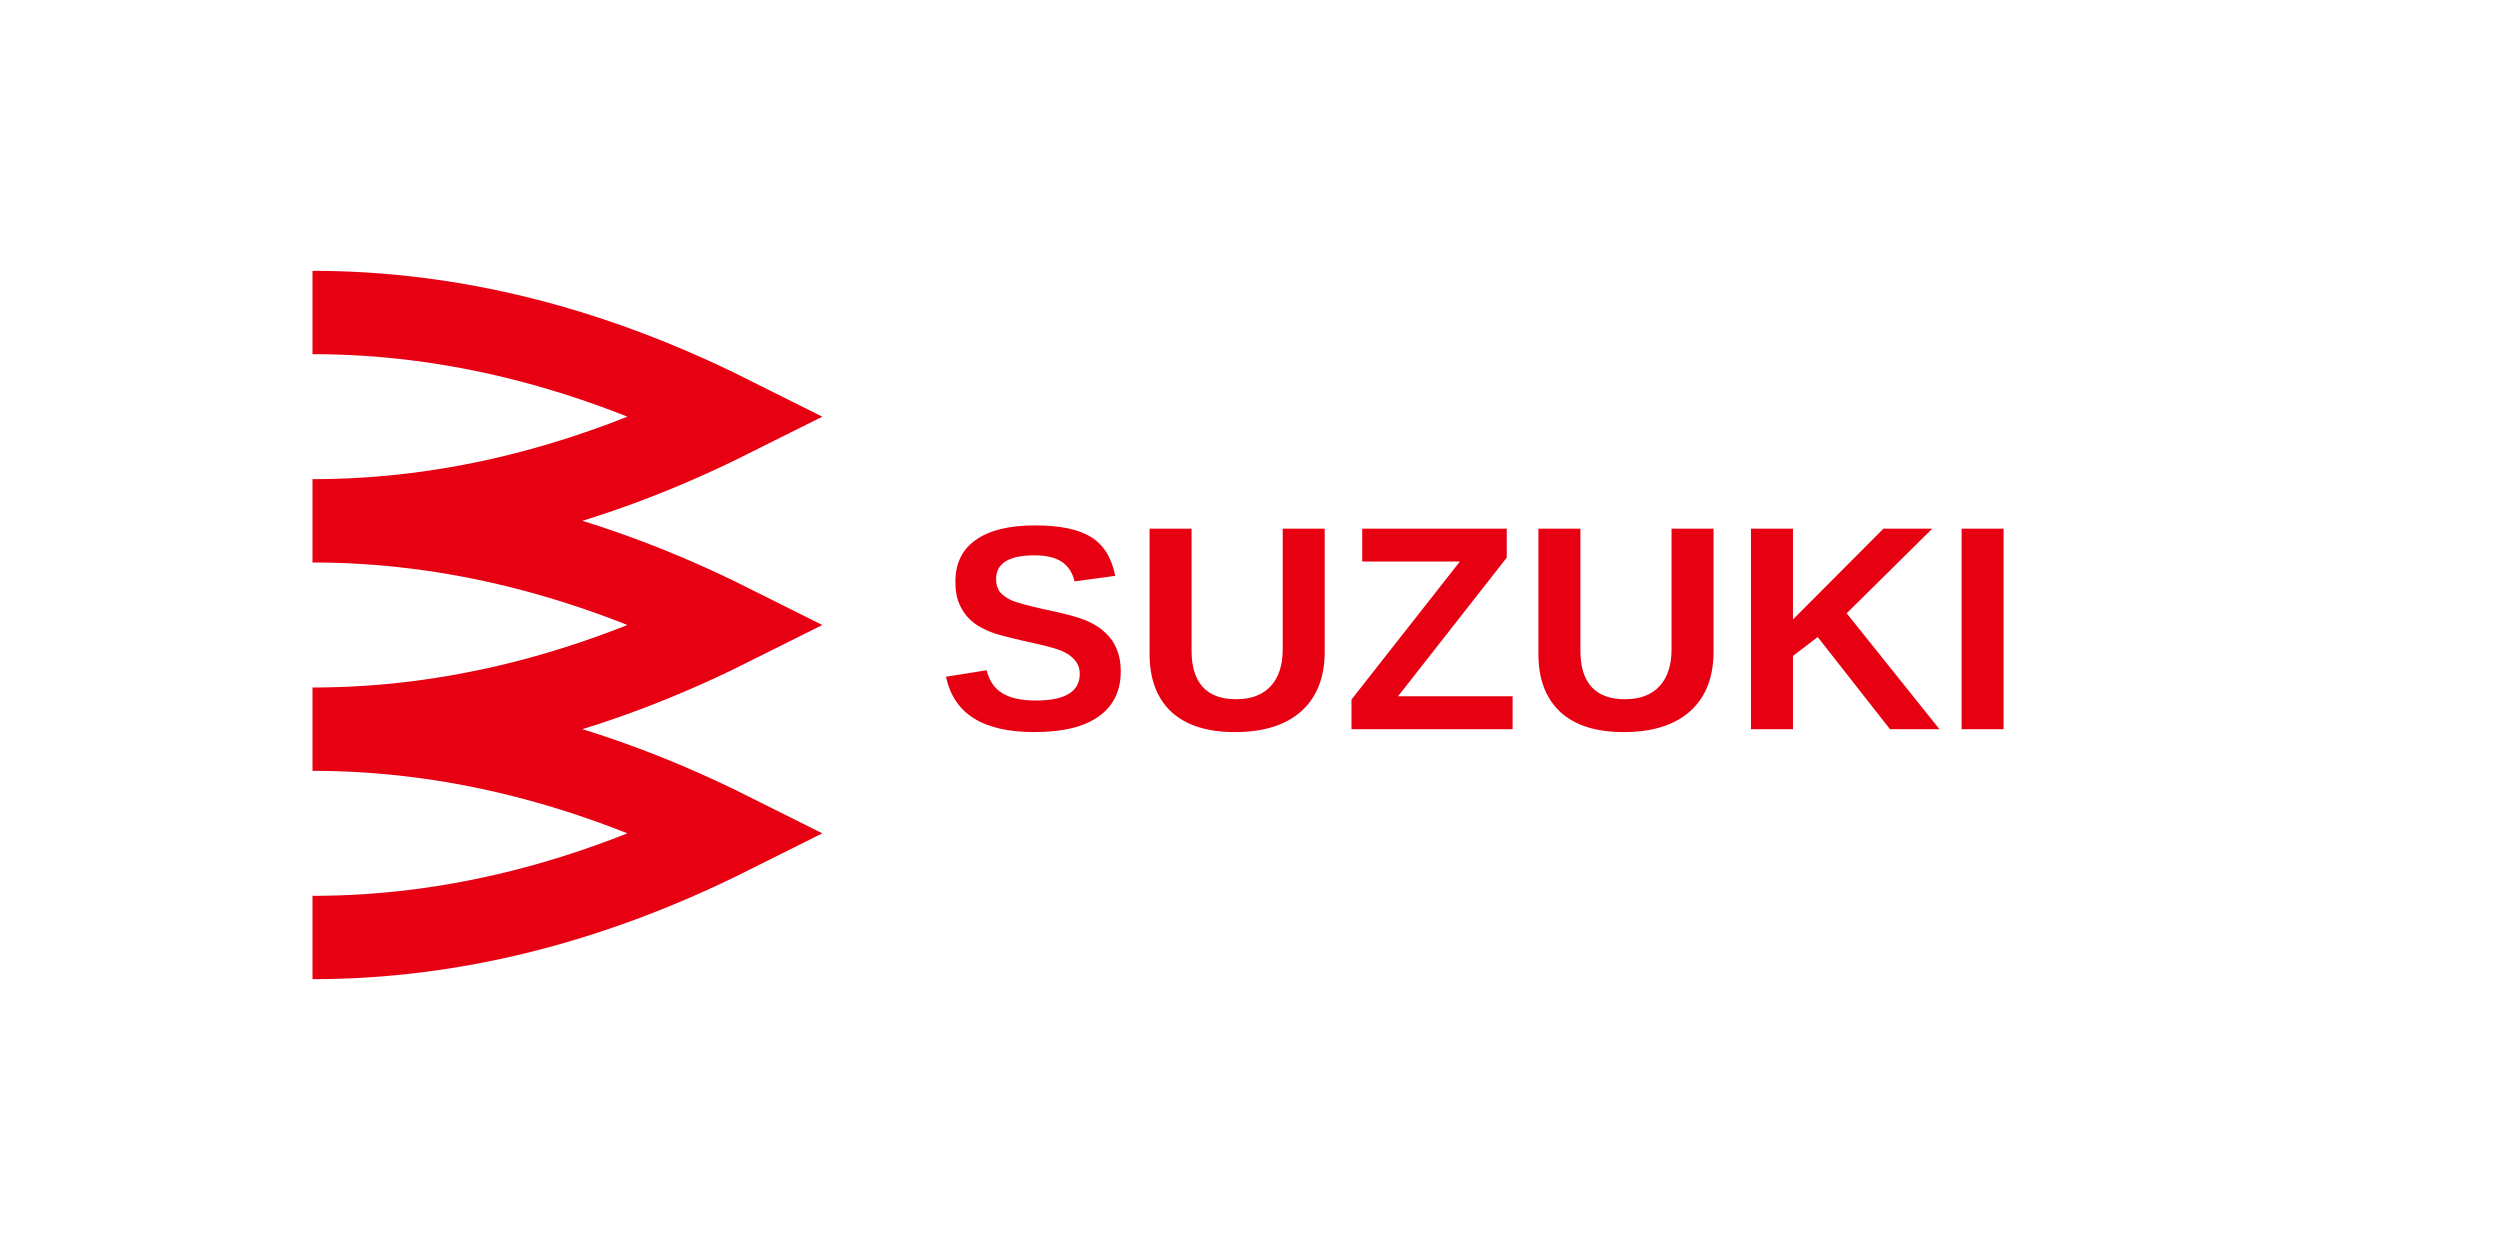
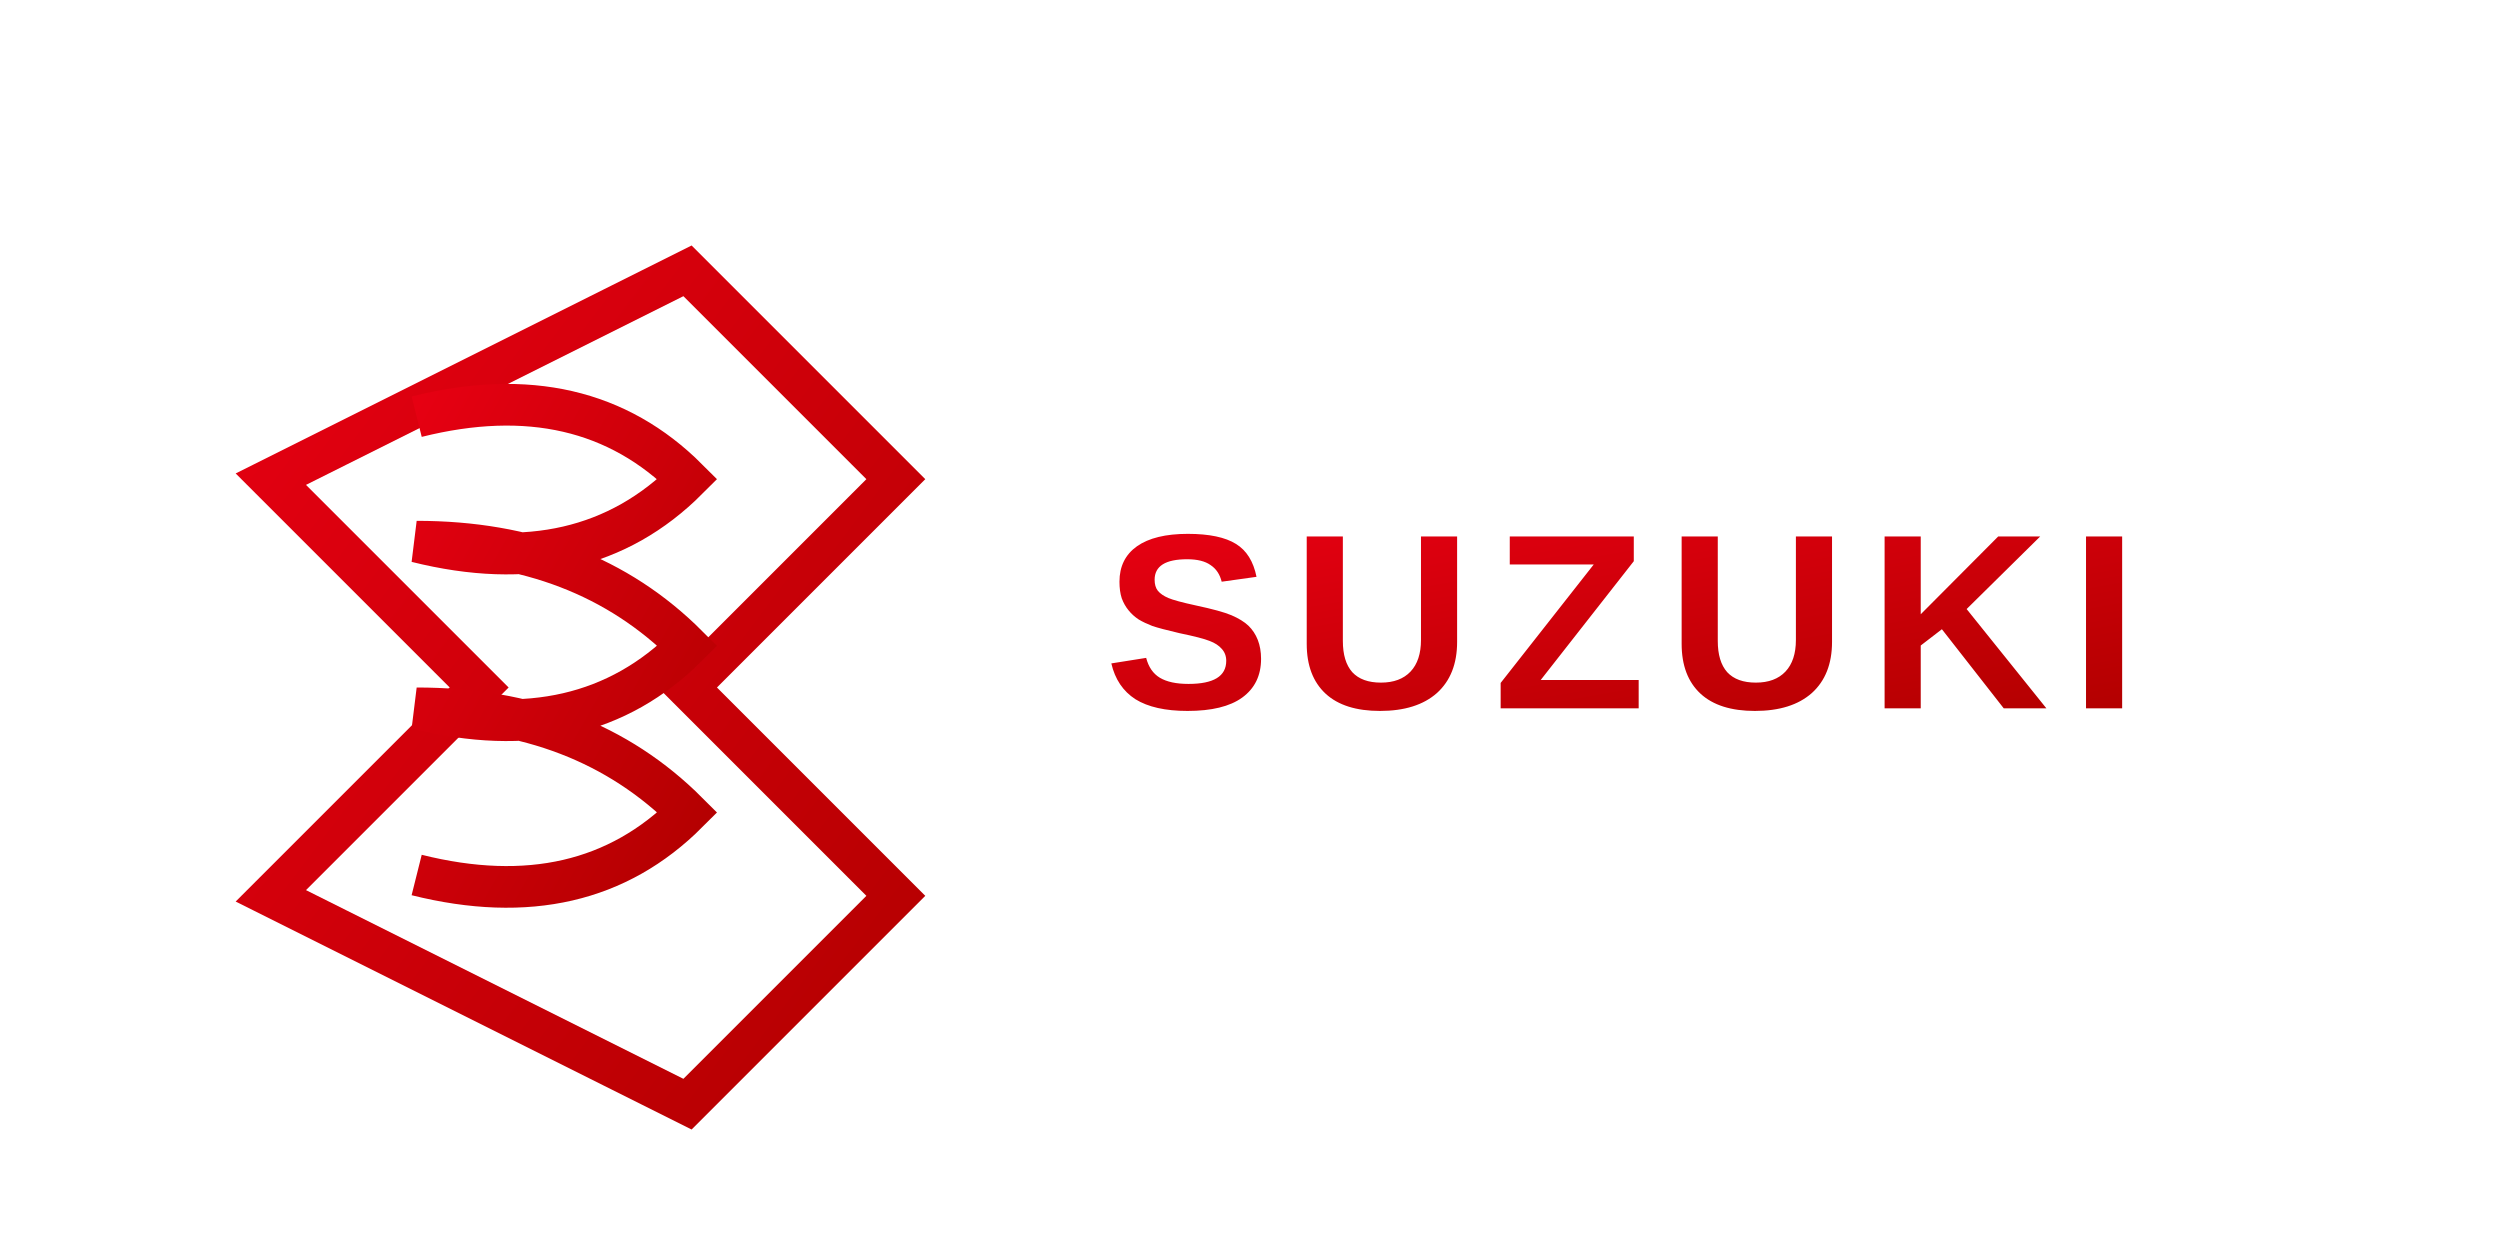
<svg xmlns="http://www.w3.org/2000/svg" viewBox="0 0 120 60">
-   <g fill="#E60012">
-     <path d="M15 15 Q25 15 35 20 Q25 25 15 25 Q25 25 35 30 Q25 35 15 35 Q25 35 35 40 Q25 45 15 45" fill="none" stroke="#E60012" stroke-width="4" />
-     <text x="45" y="35" font-family="Arial, sans-serif" font-size="14" font-weight="bold" fill="#E60012">SUZUKI</text>
+   <defs>
+     <linearGradient id="suzukiGrad" x1="0%" y1="0%" x2="100%" y2="100%">
+       <stop offset="0%" style="stop-color:#E60012;stop-opacity:1" />
+       <stop offset="100%" style="stop-color:#B30000;stop-opacity:1" />
+     </linearGradient>
+   </defs>
+   <g transform="translate(8,8)">
+     <path d="M5 15 L25 5 L35 15 L25 25 L35 35 L25 45 L5 35 L15 25 Z" fill="none" stroke="url(#suzukiGrad)" stroke-width="2" />
+     <path d="M12 12 Q20 10 25 15 Q20 20 12 18 Q20 18 25 23 Q20 28 12 26 Q20 26 25 31 Q20 36 12 34" fill="none" stroke="url(#suzukiGrad)" stroke-width="2" />
+     <text x="45" y="26" font-family="Arial, sans-serif" font-size="12" font-weight="bold" fill="url(#suzukiGrad)" letter-spacing="1px">SUZUKI</text>
  </g>
</svg>
